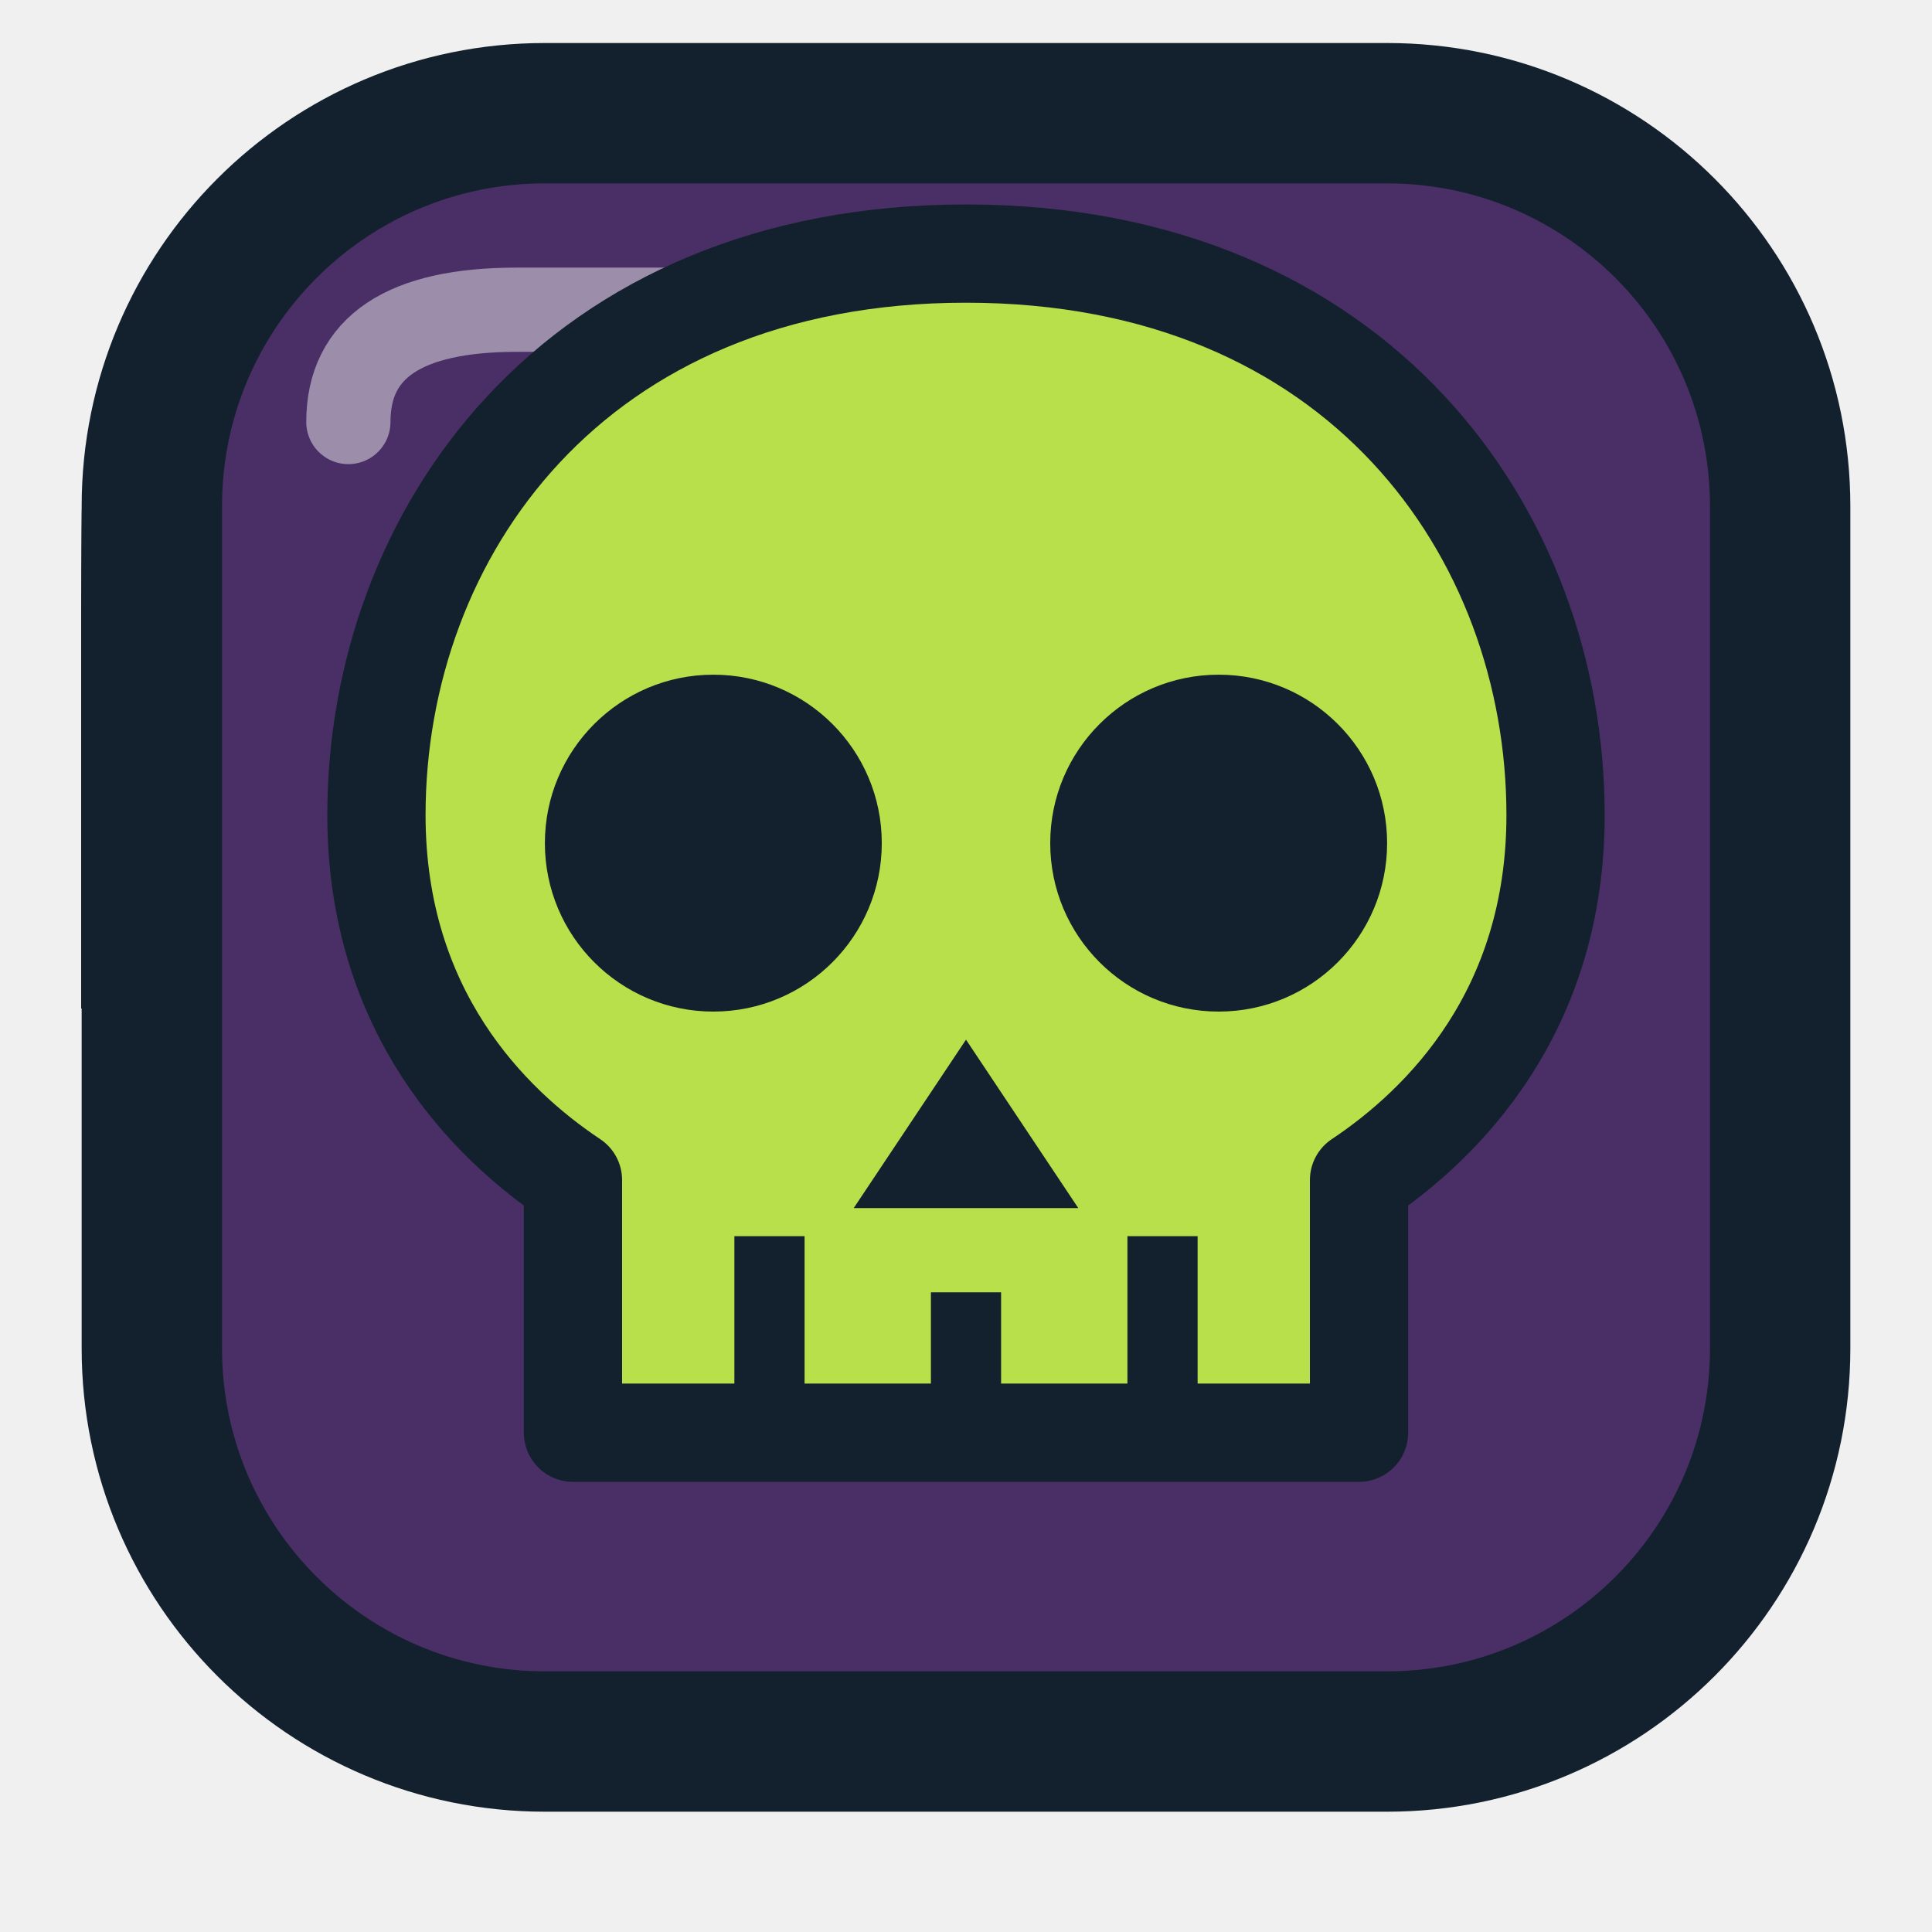
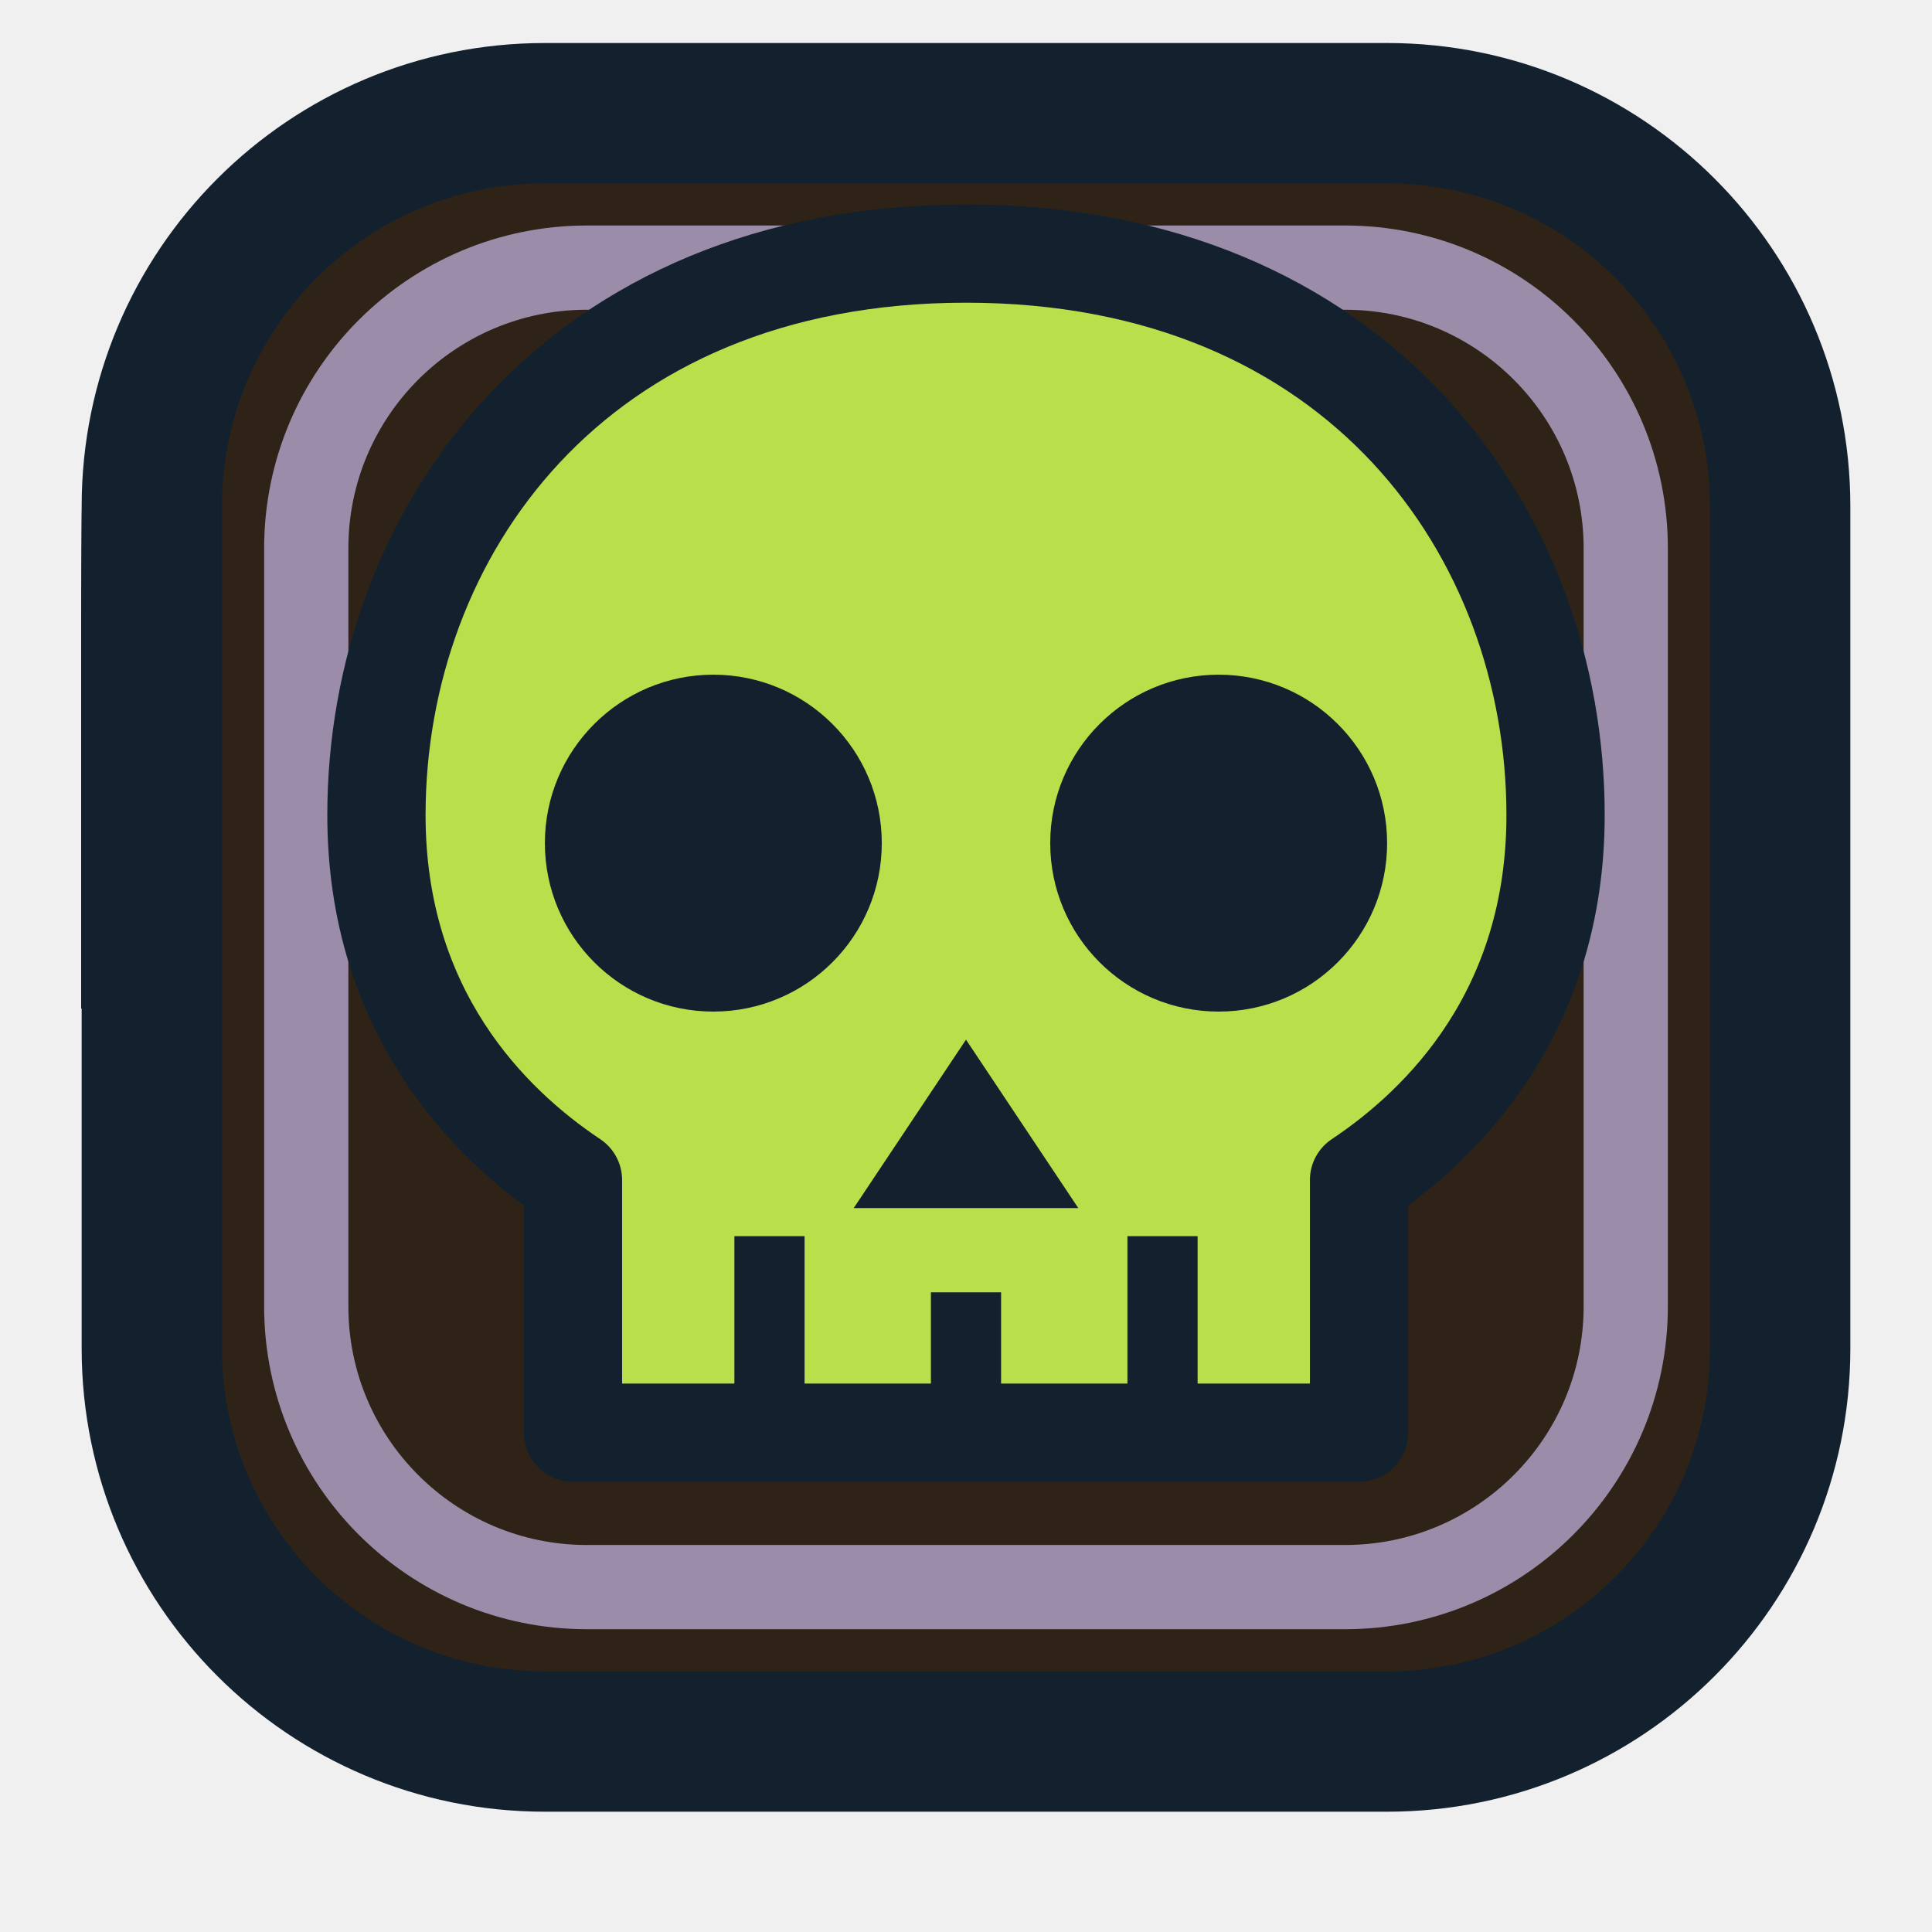
<svg xmlns="http://www.w3.org/2000/svg" viewBox="0 0 128 128" width="128" height="128">
  <defs>
    <filter id="dk" color-interpolation-filters="sRGB">
      <feColorMatrix type="matrix" values="0.32 0 0 0 0  0 0.30 0 0 0  0 0 0.34 0 0  0 0 0 1 0" />
    </filter>
  </defs>
  <svg x="4.48" y="8.96" width="119.04" height="119.04" viewBox="0 0 64 64" filter="url(#dk)">
-     <rect x="3" y="3" width="58" height="58" rx="14" fill="#4a2f66" stroke="#13212e" stroke-width="5" />
-     <path d="M10 14 Q10 10 16 10 H34" fill="none" stroke="#fff" stroke-width="3" stroke-linecap="round" opacity="0.45" />
+     <rect x="3" y="3" width="58" height="58" rx="14" fill="#2f2318" stroke="#13212e" stroke-width="5" />
+     <rect x="8.5" y="8.5" width="47" height="47" rx="10" fill="none" stroke="#9b8caa" stroke-width="3" />
    <g fill="#b8e04a" stroke="#13212e" stroke-width="3.5" stroke-linejoin="round" stroke-linecap="round">
      <path d="M32 8 C18 8 11 18 11 28 C11 35 15 39 18 41 V50 H46 V41 C49 39 53 35 53 28 C53 18 46 8 32 8Z" />
    </g>
    <circle cx="23" cy="29" r="6" fill="#13212e" />
    <circle cx="41" cy="29" r="6" fill="#13212e" />
    <path d="M32 36 L28 42 H36 Z" fill="#13212e" />
    <path d="M25 50 V43 M32 50 V45 M39 50 V43" stroke="#13212e" stroke-width="2.5" />
  </svg>
  <svg x="4.48" y="7.79" width="119.04" height="119.04" viewBox="0 0 64 64" filter="url(#dk)">
-     <rect x="3" y="3" width="58" height="58" rx="14" fill="#4a2f66" stroke="#13212e" stroke-width="5" />
-     <path d="M10 14 Q10 10 16 10 H34" fill="none" stroke="#fff" stroke-width="3" stroke-linecap="round" opacity="0.45" />
+     <rect x="3" y="3" width="58" height="58" rx="14" fill="#2f2318" stroke="#13212e" stroke-width="5" />
+     <rect x="8.5" y="8.5" width="47" height="47" rx="10" fill="none" stroke="#9b8caa" stroke-width="3" />
    <g fill="#b8e04a" stroke="#13212e" stroke-width="3.5" stroke-linejoin="round" stroke-linecap="round">
      <path d="M32 8 C18 8 11 18 11 28 C11 35 15 39 18 41 V50 H46 V41 C49 39 53 35 53 28 C53 18 46 8 32 8Z" />
    </g>
    <circle cx="23" cy="29" r="6" fill="#13212e" />
    <circle cx="41" cy="29" r="6" fill="#13212e" />
    <path d="M32 36 L28 42 H36 Z" fill="#13212e" />
    <path d="M25 50 V43 M32 50 V45 M39 50 V43" stroke="#13212e" stroke-width="2.5" />
  </svg>
  <svg x="4.48" y="6.61" width="119.04" height="119.04" viewBox="0 0 64 64" filter="url(#dk)">
-     <rect x="3" y="3" width="58" height="58" rx="14" fill="#4a2f66" stroke="#13212e" stroke-width="5" />
-     <path d="M10 14 Q10 10 16 10 H34" fill="none" stroke="#fff" stroke-width="3" stroke-linecap="round" opacity="0.45" />
+     <rect x="3" y="3" width="58" height="58" rx="14" fill="#2f2318" stroke="#13212e" stroke-width="5" />
+     <rect x="8.5" y="8.5" width="47" height="47" rx="10" fill="none" stroke="#9b8caa" stroke-width="3" />
    <g fill="#b8e04a" stroke="#13212e" stroke-width="3.5" stroke-linejoin="round" stroke-linecap="round">
      <path d="M32 8 C18 8 11 18 11 28 C11 35 15 39 18 41 V50 H46 V41 C49 39 53 35 53 28 C53 18 46 8 32 8Z" />
    </g>
    <circle cx="23" cy="29" r="6" fill="#13212e" />
    <circle cx="41" cy="29" r="6" fill="#13212e" />
    <path d="M32 36 L28 42 H36 Z" fill="#13212e" />
    <path d="M25 50 V43 M32 50 V45 M39 50 V43" stroke="#13212e" stroke-width="2.5" />
  </svg>
  <svg x="4.48" y="5.44" width="119.04" height="119.04" viewBox="0 0 64 64" filter="url(#dk)">
-     <rect x="3" y="3" width="58" height="58" rx="14" fill="#4a2f66" stroke="#13212e" stroke-width="5" />
-     <path d="M10 14 Q10 10 16 10 H34" fill="none" stroke="#fff" stroke-width="3" stroke-linecap="round" opacity="0.45" />
+     <rect x="3" y="3" width="58" height="58" rx="14" fill="#2f2318" stroke="#13212e" stroke-width="5" />
+     <rect x="8.5" y="8.5" width="47" height="47" rx="10" fill="none" stroke="#9b8caa" stroke-width="3" />
    <g fill="#b8e04a" stroke="#13212e" stroke-width="3.5" stroke-linejoin="round" stroke-linecap="round">
      <path d="M32 8 C18 8 11 18 11 28 C11 35 15 39 18 41 V50 H46 V41 C49 39 53 35 53 28 C53 18 46 8 32 8Z" />
    </g>
    <circle cx="23" cy="29" r="6" fill="#13212e" />
    <circle cx="41" cy="29" r="6" fill="#13212e" />
    <path d="M32 36 L28 42 H36 Z" fill="#13212e" />
    <path d="M25 50 V43 M32 50 V45 M39 50 V43" stroke="#13212e" stroke-width="2.5" />
  </svg>
  <svg x="4.48" y="4.27" width="119.04" height="119.04" viewBox="0 0 64 64" filter="url(#dk)">
-     <rect x="3" y="3" width="58" height="58" rx="14" fill="#4a2f66" stroke="#13212e" stroke-width="5" />
-     <path d="M10 14 Q10 10 16 10 H34" fill="none" stroke="#fff" stroke-width="3" stroke-linecap="round" opacity="0.45" />
+     <rect x="3" y="3" width="58" height="58" rx="14" fill="#2f2318" stroke="#13212e" stroke-width="5" />
+     <rect x="8.5" y="8.5" width="47" height="47" rx="10" fill="none" stroke="#9b8caa" stroke-width="3" />
    <g fill="#b8e04a" stroke="#13212e" stroke-width="3.5" stroke-linejoin="round" stroke-linecap="round">
      <path d="M32 8 C18 8 11 18 11 28 C11 35 15 39 18 41 V50 H46 V41 C49 39 53 35 53 28 C53 18 46 8 32 8Z" />
    </g>
    <circle cx="23" cy="29" r="6" fill="#13212e" />
    <circle cx="41" cy="29" r="6" fill="#13212e" />
    <path d="M32 36 L28 42 H36 Z" fill="#13212e" />
    <path d="M25 50 V43 M32 50 V45 M39 50 V43" stroke="#13212e" stroke-width="2.5" />
  </svg>
  <svg x="4.48" y="3.09" width="119.04" height="119.04" viewBox="0 0 64 64" filter="url(#dk)">
-     <rect x="3" y="3" width="58" height="58" rx="14" fill="#4a2f66" stroke="#13212e" stroke-width="5" />
-     <path d="M10 14 Q10 10 16 10 H34" fill="none" stroke="#fff" stroke-width="3" stroke-linecap="round" opacity="0.45" />
+     <rect x="3" y="3" width="58" height="58" rx="14" fill="#2f2318" stroke="#13212e" stroke-width="5" />
+     <rect x="8.5" y="8.5" width="47" height="47" rx="10" fill="none" stroke="#9b8caa" stroke-width="3" />
    <g fill="#b8e04a" stroke="#13212e" stroke-width="3.5" stroke-linejoin="round" stroke-linecap="round">
      <path d="M32 8 C18 8 11 18 11 28 C11 35 15 39 18 41 V50 H46 V41 C49 39 53 35 53 28 C53 18 46 8 32 8Z" />
    </g>
    <circle cx="23" cy="29" r="6" fill="#13212e" />
    <circle cx="41" cy="29" r="6" fill="#13212e" />
    <path d="M32 36 L28 42 H36 Z" fill="#13212e" />
    <path d="M25 50 V43 M32 50 V45 M39 50 V43" stroke="#13212e" stroke-width="2.5" />
  </svg>
  <svg x="4.48" y="1.92" width="119.04" height="119.04" viewBox="0 0 64 64">
-     <rect x="3" y="3" width="58" height="58" rx="14" fill="#4a2f66" stroke="#13212e" stroke-width="5" />
-     <path d="M10 14 Q10 10 16 10 H34" fill="none" stroke="#fff" stroke-width="3" stroke-linecap="round" opacity="0.45" />
+     <rect x="3" y="3" width="58" height="58" rx="14" fill="#2f2318" stroke="#13212e" stroke-width="5" />
+     <rect x="8.5" y="8.5" width="47" height="47" rx="10" fill="none" stroke="#9b8caa" stroke-width="3" />
    <g fill="#b8e04a" stroke="#13212e" stroke-width="3.5" stroke-linejoin="round" stroke-linecap="round">
      <path d="M32 8 C18 8 11 18 11 28 C11 35 15 39 18 41 V50 H46 V41 C49 39 53 35 53 28 C53 18 46 8 32 8Z" />
    </g>
    <circle cx="23" cy="29" r="6" fill="#13212e" />
    <circle cx="41" cy="29" r="6" fill="#13212e" />
    <path d="M32 36 L28 42 H36 Z" fill="#13212e" />
    <path d="M25 50 V43 M32 50 V45 M39 50 V43" stroke="#13212e" stroke-width="2.5" />
  </svg>
</svg>
